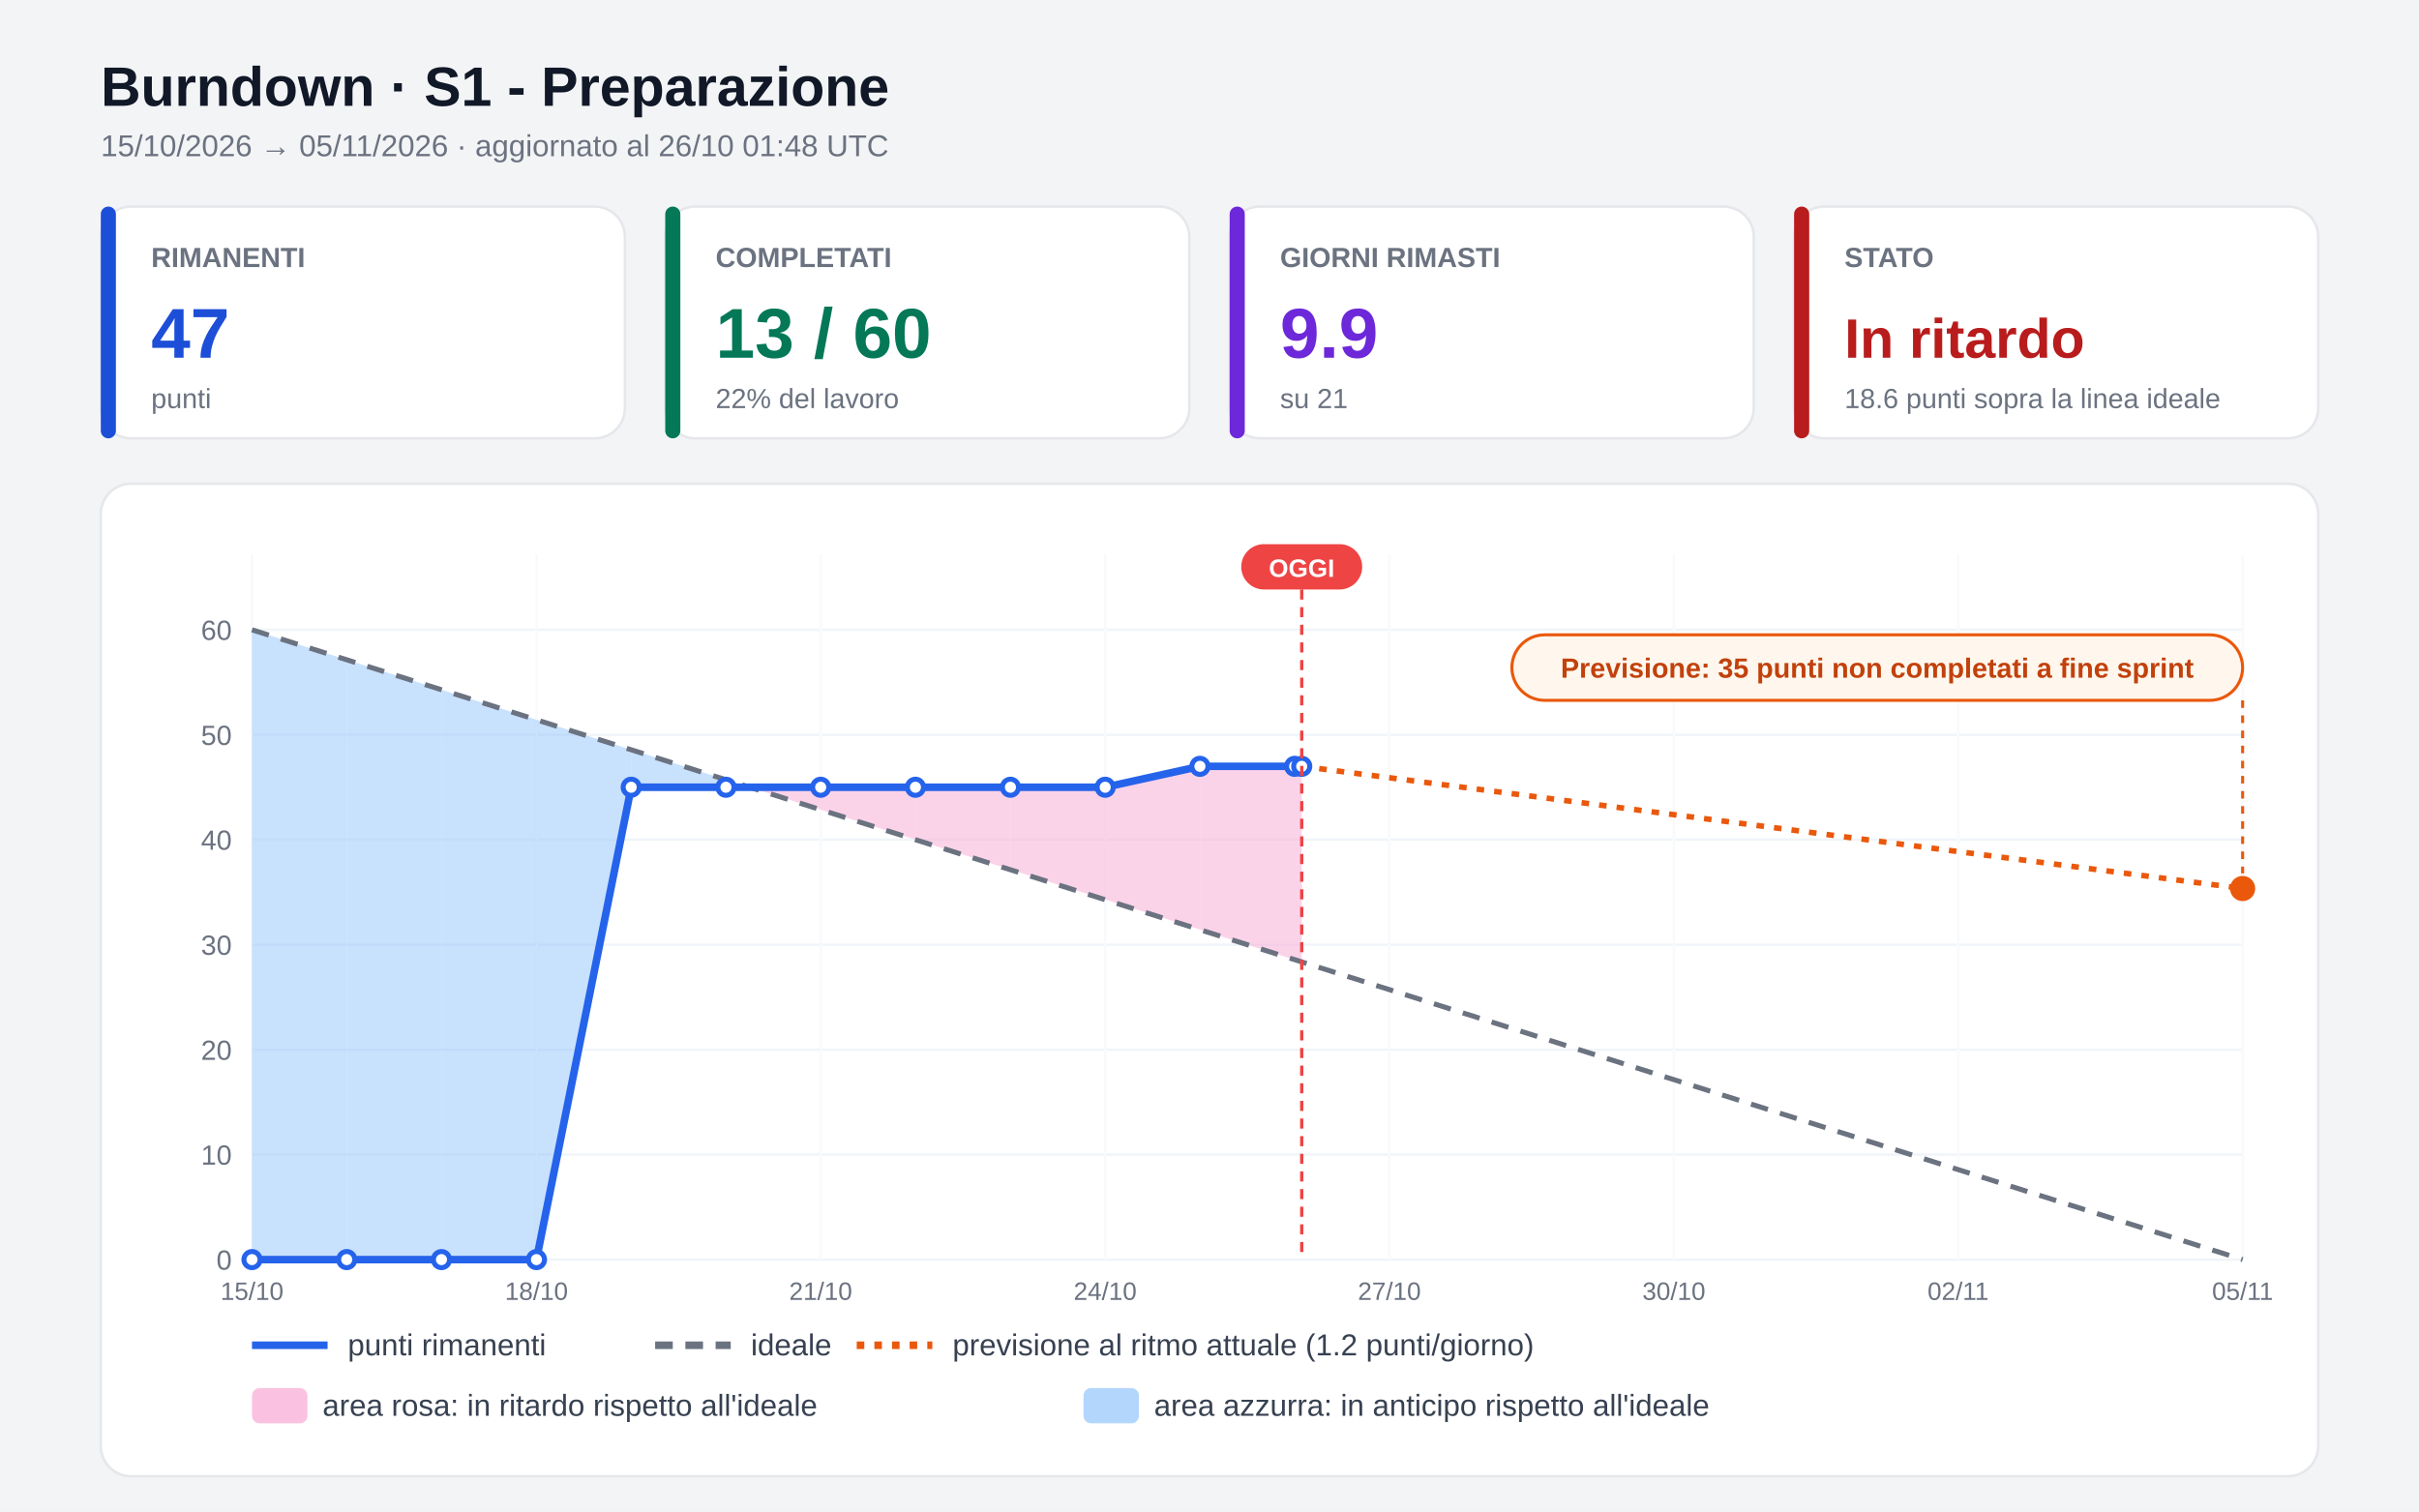
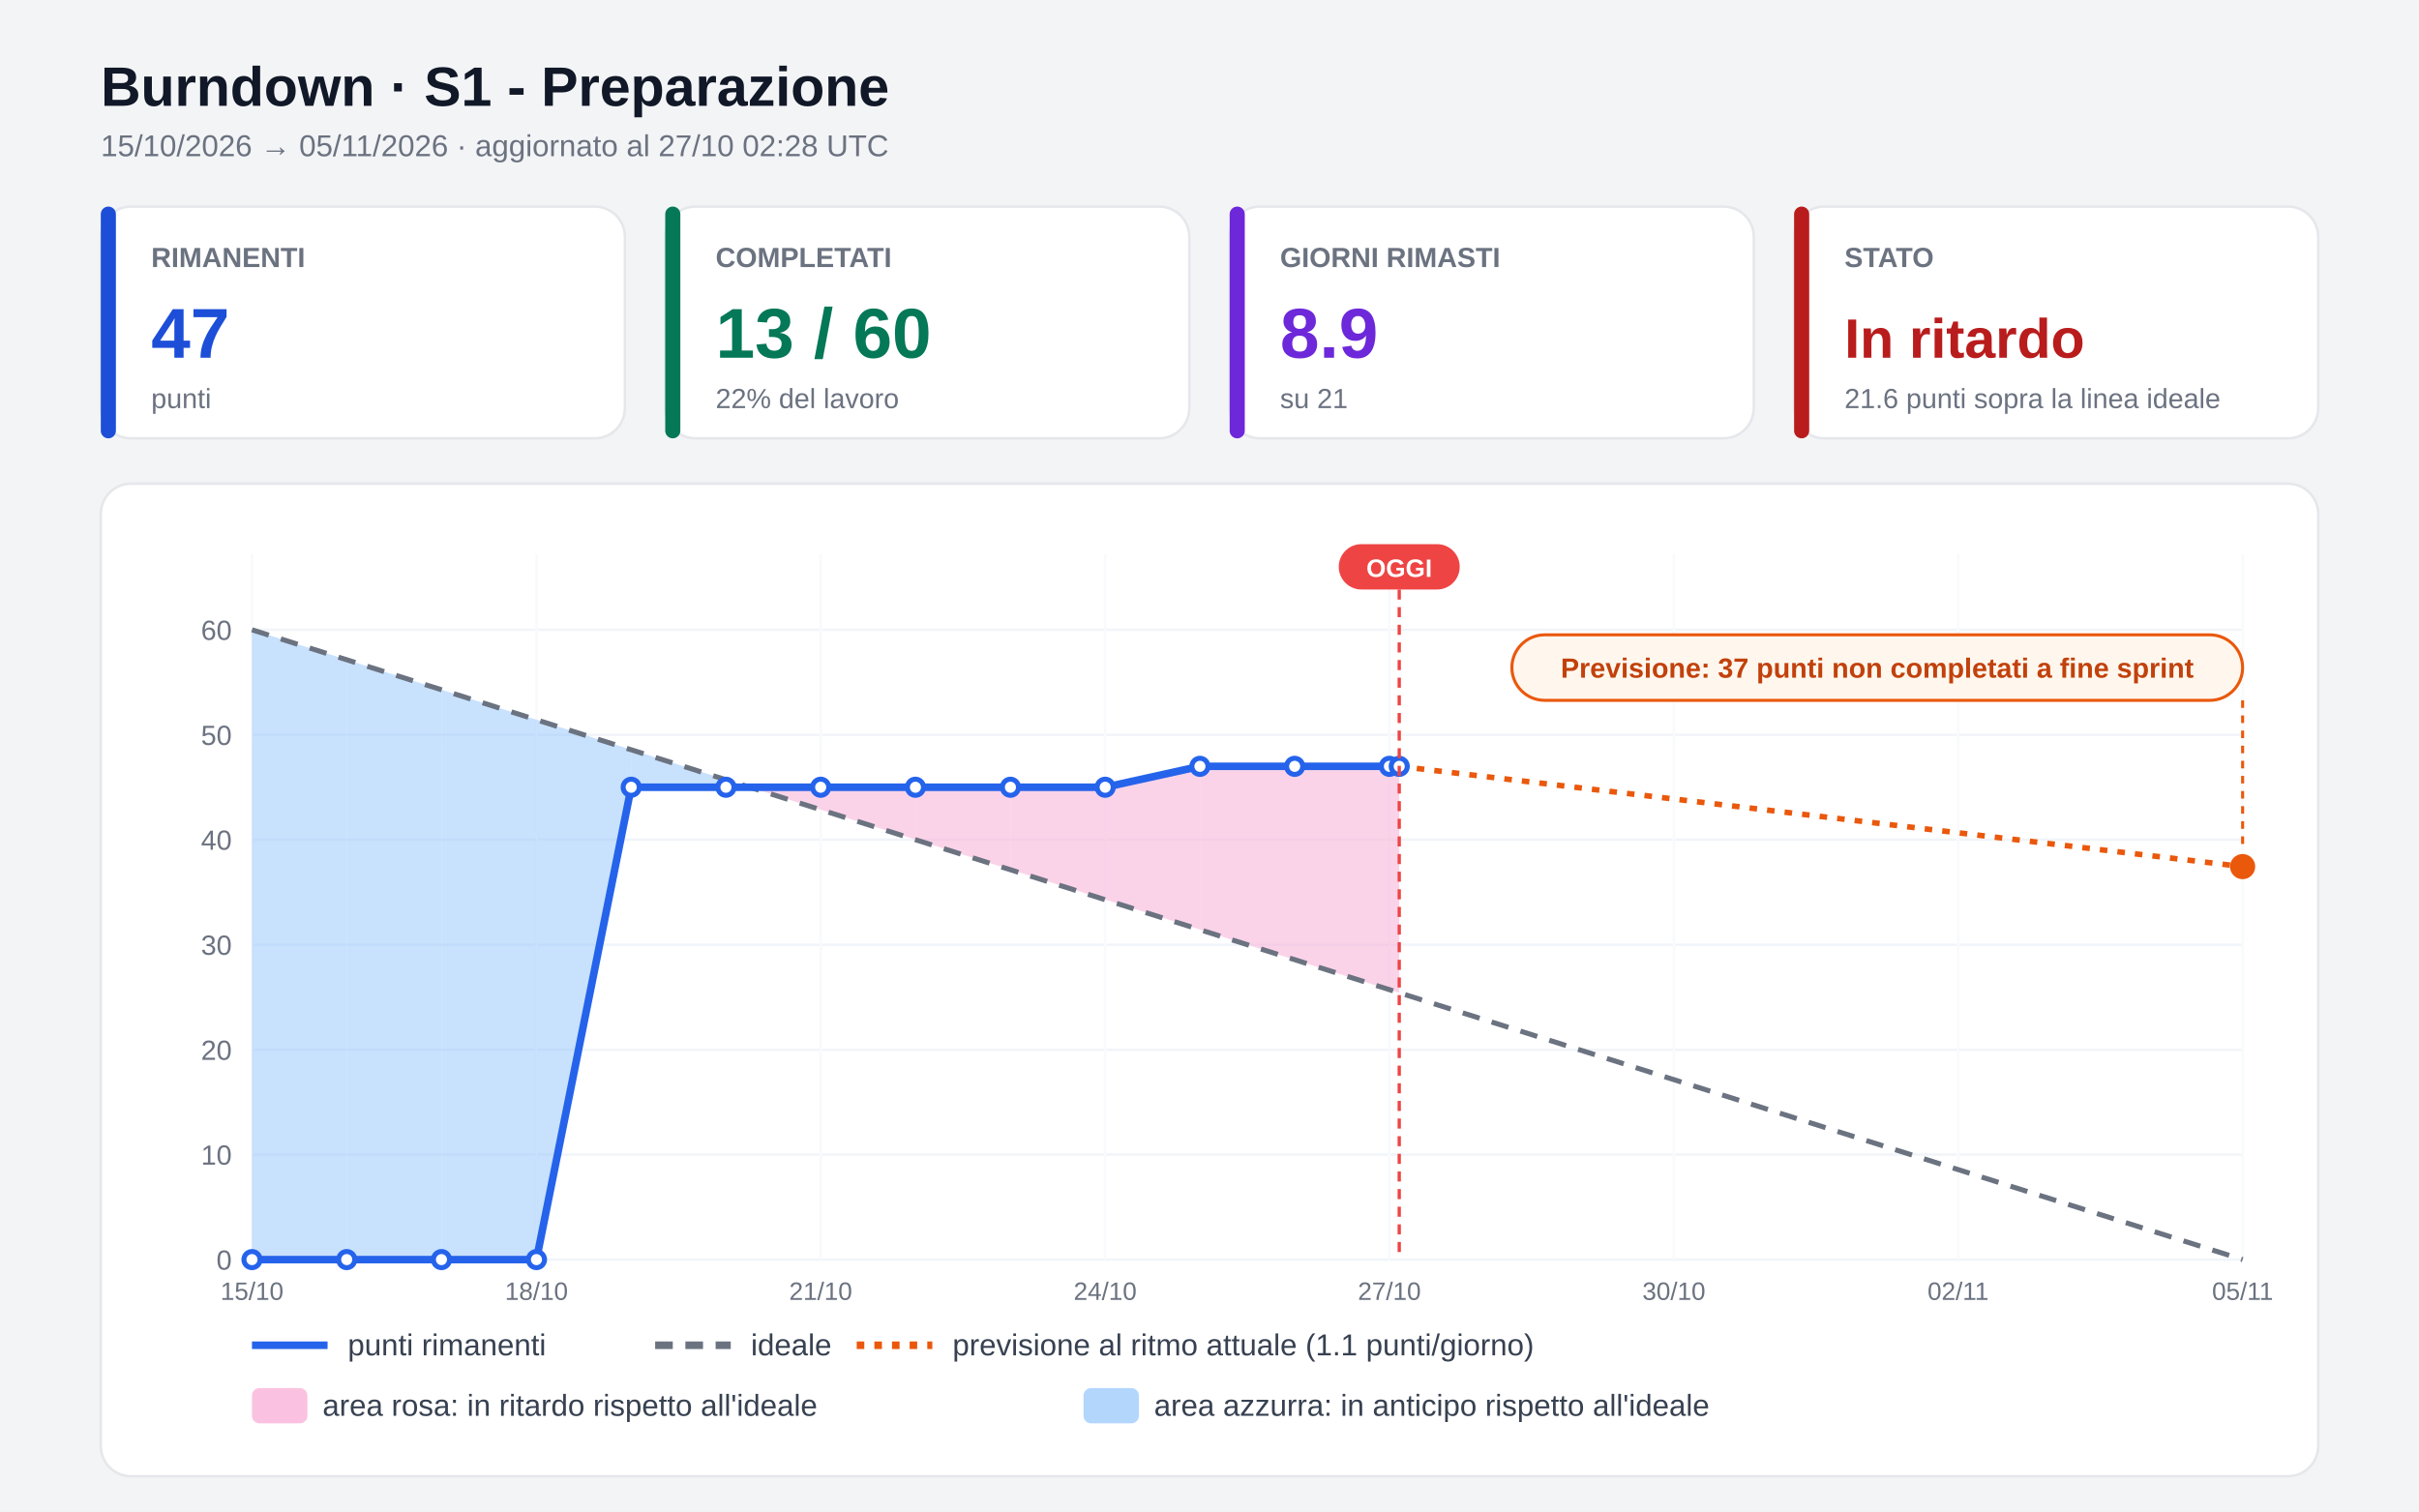
<svg xmlns="http://www.w3.org/2000/svg" viewBox="0 0 960 600" width="960" height="600" font-family="Arial">
  <rect width="960" height="600" fill="#f3f4f6" />
  <text x="40.0" y="42.0" font-size="22" text-anchor="start" fill="#111827" font-weight="bold">Burndown · S1 - Preparazione</text>
-   <text x="40.0" y="62.0" font-size="12" text-anchor="start" fill="#6b7280" font-weight="normal">15/10/2026 → 05/11/2026 · aggiornato al 26/10 01:48 UTC</text>
+   <text x="40.0" y="62.0" font-size="12" text-anchor="start" fill="#6b7280" font-weight="normal">15/10/2026 → 05/11/2026 · aggiornato al 27/10 02:28 UTC</text>
  <rect x="40.0" y="82.0" width="208.0" height="92.0" rx="12" fill="#ffffff" fill-opacity="1.0" stroke="#e5e7eb" stroke-width="1" />
  <rect x="40.0" y="82.0" width="6.0" height="92.0" rx="3" fill="#1d4ed8" fill-opacity="1.0" stroke="none" stroke-width="1" />
  <text x="60.0" y="106.0" font-size="11" text-anchor="start" fill="#6b7280" font-weight="bold">RIMANENTI</text>
  <text x="60.0" y="142.0" font-size="28" text-anchor="start" fill="#1d4ed8" font-weight="bold">47</text>
  <text x="60.0" y="162.0" font-size="11" text-anchor="start" fill="#6b7280" font-weight="normal">punti</text>
  <rect x="264.0" y="82.0" width="208.0" height="92.0" rx="12" fill="#ffffff" fill-opacity="1.0" stroke="#e5e7eb" stroke-width="1" />
  <rect x="264.0" y="82.0" width="6.0" height="92.0" rx="3" fill="#047857" fill-opacity="1.0" stroke="none" stroke-width="1" />
  <text x="284.0" y="106.0" font-size="11" text-anchor="start" fill="#6b7280" font-weight="bold">COMPLETATI</text>
  <text x="284.0" y="142.0" font-size="28" text-anchor="start" fill="#047857" font-weight="bold">13 / 60</text>
  <text x="284.0" y="162.0" font-size="11" text-anchor="start" fill="#6b7280" font-weight="normal">22% del lavoro</text>
  <rect x="488.0" y="82.0" width="208.0" height="92.0" rx="12" fill="#ffffff" fill-opacity="1.0" stroke="#e5e7eb" stroke-width="1" />
  <rect x="488.0" y="82.0" width="6.0" height="92.0" rx="3" fill="#6d28d9" fill-opacity="1.0" stroke="none" stroke-width="1" />
  <text x="508.0" y="106.0" font-size="11" text-anchor="start" fill="#6b7280" font-weight="bold">GIORNI RIMASTI</text>
-   <text x="508.0" y="142.0" font-size="28" text-anchor="start" fill="#6d28d9" font-weight="bold">9.9</text>
+   <text x="508.0" y="142.0" font-size="28" text-anchor="start" fill="#6d28d9" font-weight="bold">8.9</text>
  <text x="508.0" y="162.0" font-size="11" text-anchor="start" fill="#6b7280" font-weight="normal">su 21</text>
  <rect x="712.0" y="82.0" width="208.0" height="92.0" rx="12" fill="#ffffff" fill-opacity="1.0" stroke="#e5e7eb" stroke-width="1" />
  <rect x="712.0" y="82.0" width="6.0" height="92.0" rx="3" fill="#b91c1c" fill-opacity="1.0" stroke="none" stroke-width="1" />
  <text x="732.0" y="106.0" font-size="11" text-anchor="start" fill="#6b7280" font-weight="bold">STATO</text>
  <text x="732.0" y="142.0" font-size="22" text-anchor="start" fill="#b91c1c" font-weight="bold">In ritardo</text>
-   <text x="732.0" y="162.0" font-size="11" text-anchor="start" fill="#6b7280" font-weight="normal">18.6 punti sopra la linea ideale</text>
+   <text x="732.0" y="162.0" font-size="11" text-anchor="start" fill="#6b7280" font-weight="normal">21.6 punti sopra la linea ideale</text>
  <rect x="40.0" y="192.0" width="880.0" height="394.0" rx="12" fill="#ffffff" fill-opacity="1.0" stroke="#e5e7eb" stroke-width="1" />
  <line x1="100.0" y1="500.0" x2="890.0" y2="500.0" stroke="#f1f5f9" stroke-width="1" />
  <text x="92.0" y="504.0" font-size="11" text-anchor="end" fill="#6b7280" font-weight="normal">0</text>
  <line x1="100.0" y1="458.3" x2="890.0" y2="458.3" stroke="#f1f5f9" stroke-width="1" />
  <text x="92.0" y="462.3" font-size="11" text-anchor="end" fill="#6b7280" font-weight="normal">10</text>
  <line x1="100.0" y1="416.7" x2="890.0" y2="416.7" stroke="#f1f5f9" stroke-width="1" />
  <text x="92.0" y="420.7" font-size="11" text-anchor="end" fill="#6b7280" font-weight="normal">20</text>
  <line x1="100.0" y1="375.0" x2="890.0" y2="375.0" stroke="#f1f5f9" stroke-width="1" />
  <text x="92.0" y="379.0" font-size="11" text-anchor="end" fill="#6b7280" font-weight="normal">30</text>
  <line x1="100.0" y1="333.3" x2="890.0" y2="333.3" stroke="#f1f5f9" stroke-width="1" />
  <text x="92.0" y="337.3" font-size="11" text-anchor="end" fill="#6b7280" font-weight="normal">40</text>
  <line x1="100.0" y1="291.7" x2="890.0" y2="291.7" stroke="#f1f5f9" stroke-width="1" />
  <text x="92.0" y="295.7" font-size="11" text-anchor="end" fill="#6b7280" font-weight="normal">50</text>
  <line x1="100.0" y1="250.0" x2="890.0" y2="250.0" stroke="#f1f5f9" stroke-width="1" />
  <text x="92.0" y="254.0" font-size="11" text-anchor="end" fill="#6b7280" font-weight="normal">60</text>
  <line x1="100.0" y1="220.0" x2="100.0" y2="500.0" stroke="#f8fafc" stroke-width="1" />
  <text x="100.0" y="516.0" font-size="10" text-anchor="middle" fill="#6b7280" font-weight="normal">15/10</text>
  <line x1="212.9" y1="220.0" x2="212.9" y2="500.0" stroke="#f8fafc" stroke-width="1" />
  <text x="212.9" y="516.0" font-size="10" text-anchor="middle" fill="#6b7280" font-weight="normal">18/10</text>
  <line x1="325.7" y1="220.0" x2="325.7" y2="500.0" stroke="#f8fafc" stroke-width="1" />
  <text x="325.7" y="516.0" font-size="10" text-anchor="middle" fill="#6b7280" font-weight="normal">21/10</text>
  <line x1="438.6" y1="220.0" x2="438.6" y2="500.0" stroke="#f8fafc" stroke-width="1" />
  <text x="438.6" y="516.0" font-size="10" text-anchor="middle" fill="#6b7280" font-weight="normal">24/10</text>
  <line x1="551.4" y1="220.0" x2="551.4" y2="500.0" stroke="#f8fafc" stroke-width="1" />
  <text x="551.4" y="516.0" font-size="10" text-anchor="middle" fill="#6b7280" font-weight="normal">27/10</text>
  <line x1="664.3" y1="220.0" x2="664.3" y2="500.0" stroke="#f8fafc" stroke-width="1" />
  <text x="664.3" y="516.0" font-size="10" text-anchor="middle" fill="#6b7280" font-weight="normal">30/10</text>
  <line x1="777.1" y1="220.0" x2="777.1" y2="500.0" stroke="#f8fafc" stroke-width="1" />
  <text x="777.1" y="516.0" font-size="10" text-anchor="middle" fill="#6b7280" font-weight="normal">02/11</text>
  <line x1="890.0" y1="220.0" x2="890.0" y2="500.0" stroke="#f8fafc" stroke-width="1" />
  <text x="890.0" y="516.0" font-size="10" text-anchor="middle" fill="#6b7280" font-weight="normal">05/11</text>
  <polygon points="100.0,500.0 137.6,500.0 137.6,261.9 100.0,250.0" fill="#93c5fd" fill-opacity="0.5" stroke="none" stroke-width="1.5" stroke-linejoin="round" />
  <polygon points="137.6,500.0 175.2,500.0 175.2,273.8 137.6,261.9" fill="#93c5fd" fill-opacity="0.5" stroke="none" stroke-width="1.5" stroke-linejoin="round" />
  <polygon points="175.2,500.0 212.9,500.0 212.9,285.7 175.2,273.8" fill="#93c5fd" fill-opacity="0.5" stroke="none" stroke-width="1.5" stroke-linejoin="round" />
  <polygon points="212.9,500.0 250.5,312.5 250.5,297.6 212.9,285.7" fill="#93c5fd" fill-opacity="0.5" stroke="none" stroke-width="1.5" stroke-linejoin="round" />
  <polygon points="250.5,312.5 288.1,312.5 288.1,309.5 250.5,297.6" fill="#93c5fd" fill-opacity="0.5" stroke="none" stroke-width="1.5" stroke-linejoin="round" />
  <polygon points="288.1,312.5 297.5,312.5 288.1,309.5" fill="#93c5fd" fill-opacity="0.5" stroke="none" stroke-width="1.5" stroke-linejoin="round" />
  <polygon points="297.5,312.5 325.7,312.5 325.7,321.4" fill="#f9a8d4" fill-opacity="0.5" stroke="none" stroke-width="1.5" stroke-linejoin="round" />
  <polygon points="325.7,312.5 363.3,312.5 363.3,333.3 325.7,321.4" fill="#f9a8d4" fill-opacity="0.5" stroke="none" stroke-width="1.5" stroke-linejoin="round" />
  <polygon points="363.3,312.5 401.0,312.5 401.0,345.2 363.3,333.3" fill="#f9a8d4" fill-opacity="0.5" stroke="none" stroke-width="1.5" stroke-linejoin="round" />
  <polygon points="401.0,312.5 438.6,312.5 438.6,357.1 401.0,345.2" fill="#f9a8d4" fill-opacity="0.5" stroke="none" stroke-width="1.5" stroke-linejoin="round" />
  <polygon points="438.6,312.5 476.2,304.2 476.2,369.0 438.6,357.1" fill="#f9a8d4" fill-opacity="0.5" stroke="none" stroke-width="1.5" stroke-linejoin="round" />
  <polygon points="476.2,304.2 513.8,304.2 513.8,381.0 476.2,369.0" fill="#f9a8d4" fill-opacity="0.5" stroke="none" stroke-width="1.5" stroke-linejoin="round" />
-   <polygon points="513.8,304.2 516.6,304.2 516.6,381.9 513.8,381.0" fill="#f9a8d4" fill-opacity="0.5" stroke="none" stroke-width="1.5" stroke-linejoin="round" />
+   <polygon points="513.8,304.2 551.4,304.2 551.4,392.9 513.8,381.0" fill="#f9a8d4" fill-opacity="0.5" stroke="none" stroke-width="1.5" stroke-linejoin="round" />
+   <polygon points="551.4,304.2 555.3,304.2 555.3,394.1 551.4,392.9" fill="#f9a8d4" fill-opacity="0.5" stroke="none" stroke-width="1.5" stroke-linejoin="round" />
  <polyline points="100.0,250.0 890.0,500.0" fill="none" fill-opacity="1.0" stroke="#6b7280" stroke-width="2" stroke-linejoin="round" stroke-dasharray="7 5" />
-   <polyline points="516.6,304.2 890.0,352.7" fill="none" fill-opacity="1.0" stroke="#ea580c" stroke-width="2.2" stroke-linejoin="round" stroke-dasharray="3 4" />
-   <polyline points="100.0,500.0 137.6,500.0 175.2,500.0 212.9,500.0 250.5,312.5 288.1,312.5 325.7,312.5 363.3,312.5 401.0,312.5 438.6,312.5 476.2,304.2 513.8,304.2 516.6,304.2" fill="none" fill-opacity="1.0" stroke="#2563eb" stroke-width="3" stroke-linejoin="round" />
+   <polyline points="555.3,304.2 890.0,344.0" fill="none" fill-opacity="1.0" stroke="#ea580c" stroke-width="2.2" stroke-linejoin="round" stroke-dasharray="3 4" />
+   <polyline points="100.0,500.0 137.6,500.0 175.2,500.0 212.9,500.0 250.5,312.5 288.1,312.5 325.7,312.5 363.3,312.5 401.0,312.5 438.6,312.5 476.2,304.2 513.8,304.2 551.4,304.2 555.3,304.2" fill="none" fill-opacity="1.0" stroke="#2563eb" stroke-width="3" stroke-linejoin="round" />
  <circle cx="100.0" cy="500.0" r="3.2" fill="#ffffff" stroke="#2563eb" stroke-width="2" />
  <circle cx="137.6" cy="500.0" r="3.2" fill="#ffffff" stroke="#2563eb" stroke-width="2" />
  <circle cx="175.2" cy="500.0" r="3.2" fill="#ffffff" stroke="#2563eb" stroke-width="2" />
  <circle cx="212.9" cy="500.0" r="3.2" fill="#ffffff" stroke="#2563eb" stroke-width="2" />
  <circle cx="250.5" cy="312.5" r="3.2" fill="#ffffff" stroke="#2563eb" stroke-width="2" />
  <circle cx="288.1" cy="312.5" r="3.2" fill="#ffffff" stroke="#2563eb" stroke-width="2" />
  <circle cx="325.7" cy="312.5" r="3.2" fill="#ffffff" stroke="#2563eb" stroke-width="2" />
  <circle cx="363.3" cy="312.5" r="3.2" fill="#ffffff" stroke="#2563eb" stroke-width="2" />
  <circle cx="401.0" cy="312.5" r="3.2" fill="#ffffff" stroke="#2563eb" stroke-width="2" />
  <circle cx="438.6" cy="312.5" r="3.2" fill="#ffffff" stroke="#2563eb" stroke-width="2" />
  <circle cx="476.2" cy="304.2" r="3.2" fill="#ffffff" stroke="#2563eb" stroke-width="2" />
  <circle cx="513.8" cy="304.2" r="3.2" fill="#ffffff" stroke="#2563eb" stroke-width="2" />
-   <circle cx="516.6" cy="304.2" r="3.2" fill="#ffffff" stroke="#2563eb" stroke-width="2" />
-   <line x1="516.6" y1="220.0" x2="516.6" y2="500.0" stroke="#ef4444" stroke-width="1.3" stroke-dasharray="4 3" />
-   <rect x="492.6" y="216.0" width="48.0" height="18.0" rx="9" fill="#ef4444" fill-opacity="1.0" stroke="none" stroke-width="1" />
-   <text x="516.6" y="229.0" font-size="10" text-anchor="middle" fill="#ffffff" font-weight="bold">OGGI</text>
-   <circle cx="890.0" cy="352.7" r="5" fill="#ea580c" />
-   <line x1="890.0" y1="278.0" x2="890.0" y2="346.7" stroke="#ea580c" stroke-width="1.2" stroke-dasharray="3 3" />
+   <circle cx="551.4" cy="304.2" r="3.2" fill="#ffffff" stroke="#2563eb" stroke-width="2" />
+   <circle cx="555.3" cy="304.2" r="3.2" fill="#ffffff" stroke="#2563eb" stroke-width="2" />
+   <line x1="555.3" y1="220.0" x2="555.3" y2="500.0" stroke="#ef4444" stroke-width="1.3" stroke-dasharray="4 3" />
+   <rect x="531.3" y="216.0" width="48.0" height="18.0" rx="9" fill="#ef4444" fill-opacity="1.0" stroke="none" stroke-width="1" />
+   <text x="555.3" y="229.0" font-size="10" text-anchor="middle" fill="#ffffff" font-weight="bold">OGGI</text>
+   <circle cx="890.0" cy="344.0" r="5" fill="#ea580c" />
+   <line x1="890.0" y1="278.0" x2="890.0" y2="338.0" stroke="#ea580c" stroke-width="1.2" stroke-dasharray="3 3" />
  <rect x="600.0" y="252.0" width="290.0" height="26.0" rx="13" fill="#fff7ed" fill-opacity="1.0" stroke="#ea580c" stroke-width="1.2" />
-   <text x="745.0" y="269.0" font-size="11" text-anchor="middle" fill="#c2410c" font-weight="bold">Previsione: 35 punti non completati a fine sprint</text>
+   <text x="745.0" y="269.0" font-size="11" text-anchor="middle" fill="#c2410c" font-weight="bold">Previsione: 37 punti non completati a fine sprint</text>
  <line x1="100.0" y1="534.0" x2="130.0" y2="534.0" stroke="#2563eb" stroke-width="3" />
  <text x="138.0" y="538.0" font-size="12" text-anchor="start" fill="#374151" font-weight="normal">punti rimanenti</text>
  <line x1="260.0" y1="534.0" x2="290.0" y2="534.0" stroke="#6b7280" stroke-width="3" stroke-dasharray="7 5" />
  <text x="298.0" y="538.0" font-size="12" text-anchor="start" fill="#374151" font-weight="normal">ideale</text>
  <line x1="340.0" y1="534.0" x2="370.0" y2="534.0" stroke="#ea580c" stroke-width="3" stroke-dasharray="3 4" />
-   <text x="378.0" y="538.0" font-size="12" text-anchor="start" fill="#374151" font-weight="normal">previsione al ritmo attuale (1.2 punti/giorno)</text>
+   <text x="378.0" y="538.0" font-size="12" text-anchor="start" fill="#374151" font-weight="normal">previsione al ritmo attuale (1.1 punti/giorno)</text>
  <rect x="100.0" y="551.0" width="22.0" height="14.0" rx="3" fill="#f9a8d4" fill-opacity="0.7" stroke="none" stroke-width="1" />
  <text x="128.0" y="562.0" font-size="12" text-anchor="start" fill="#374151" font-weight="normal">area rosa: in ritardo rispetto all'ideale</text>
  <rect x="430.0" y="551.0" width="22.0" height="14.0" rx="3" fill="#93c5fd" fill-opacity="0.7" stroke="none" stroke-width="1" />
  <text x="458.0" y="562.0" font-size="12" text-anchor="start" fill="#374151" font-weight="normal">area azzurra: in anticipo rispetto all'ideale</text>
</svg>
